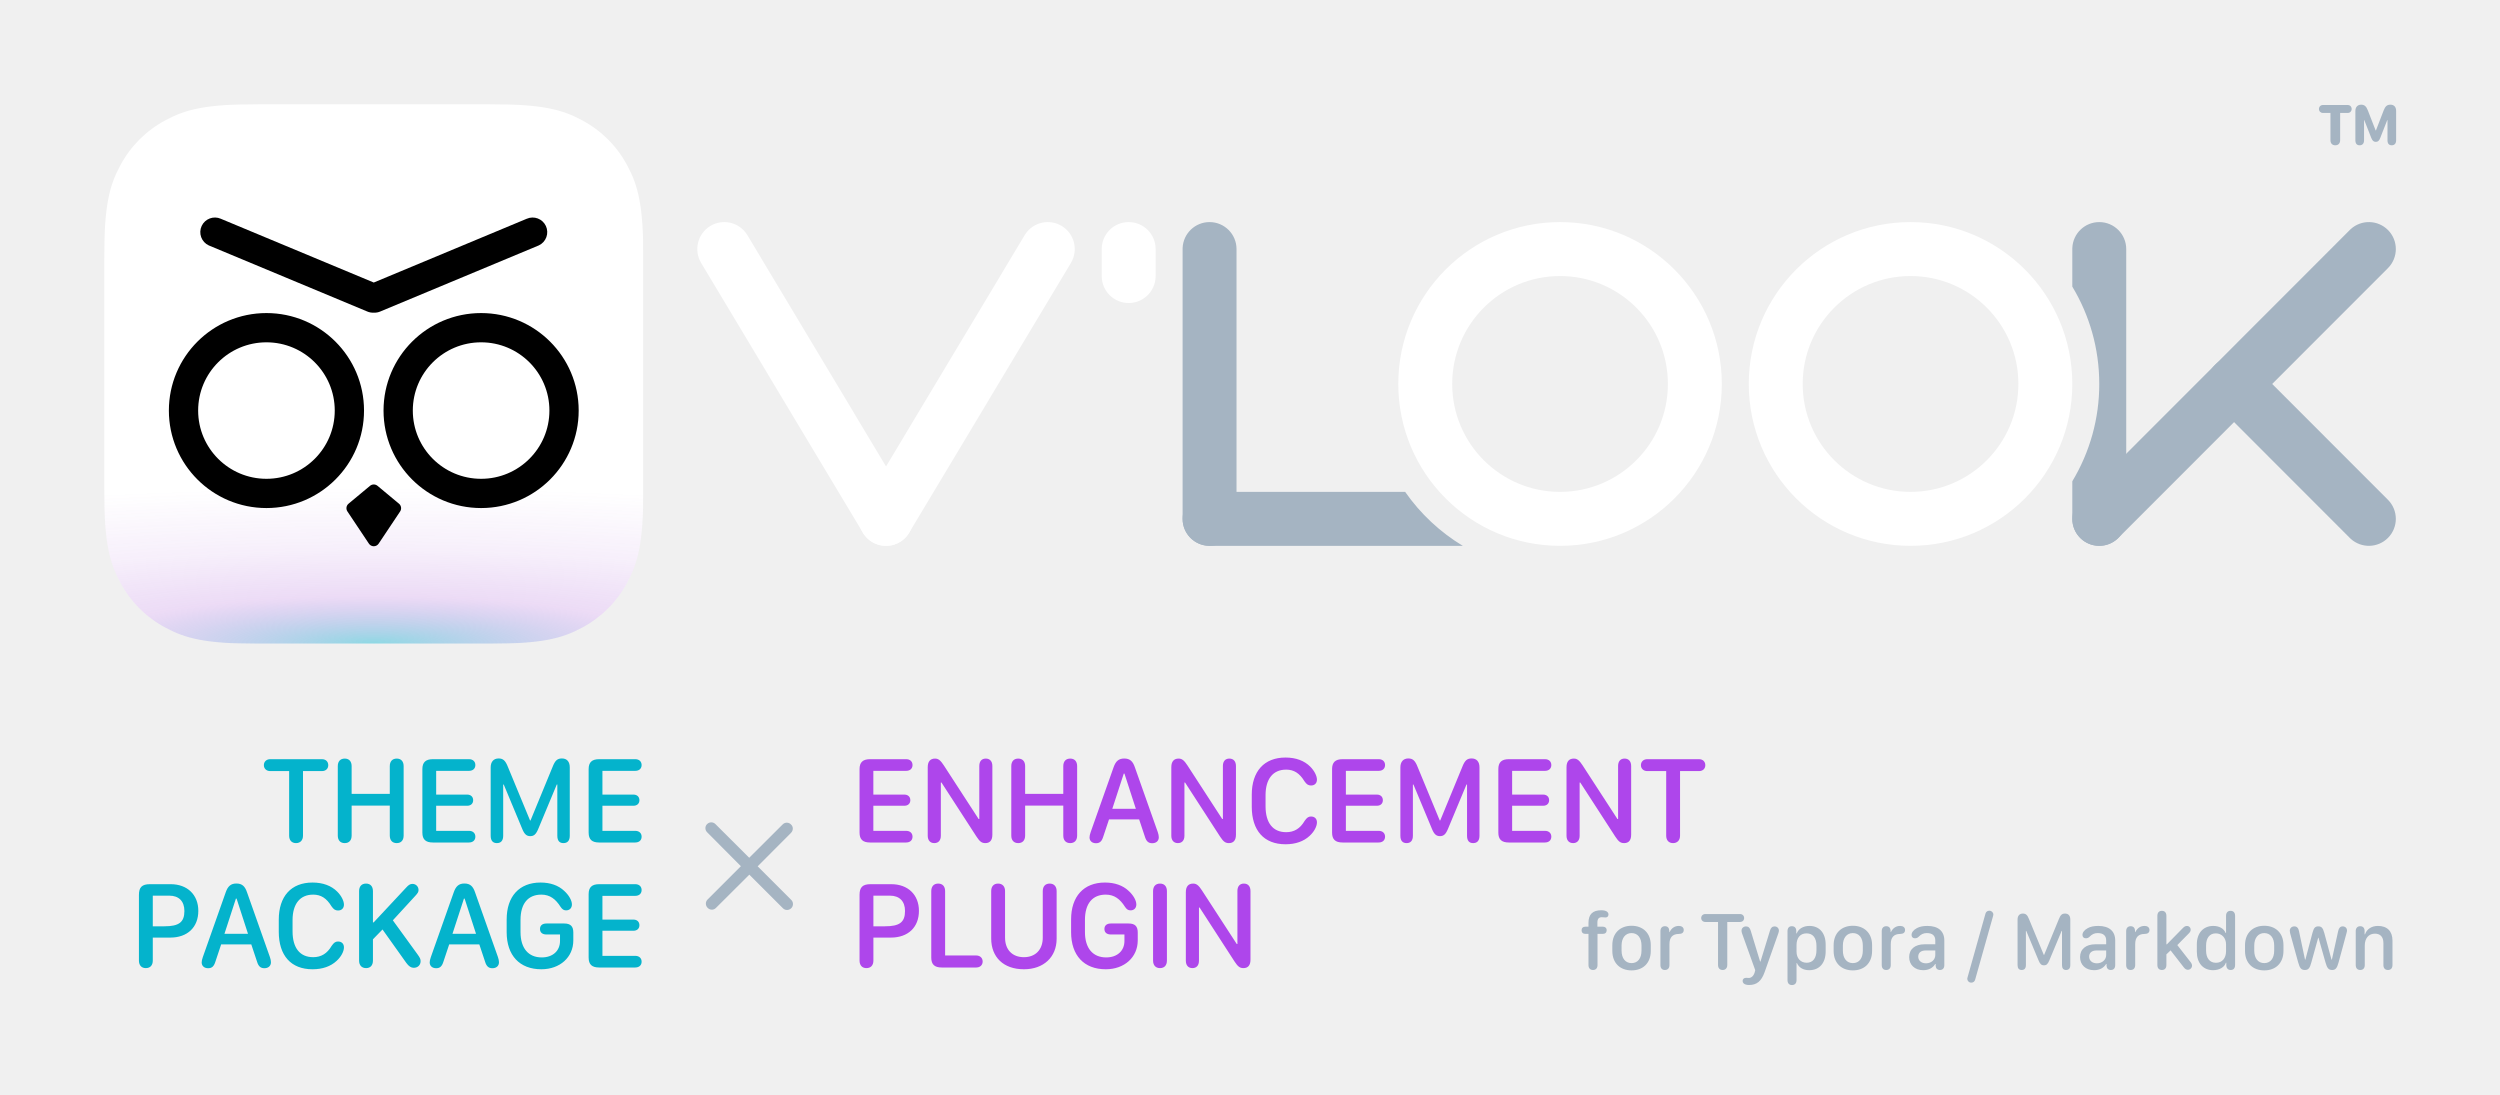
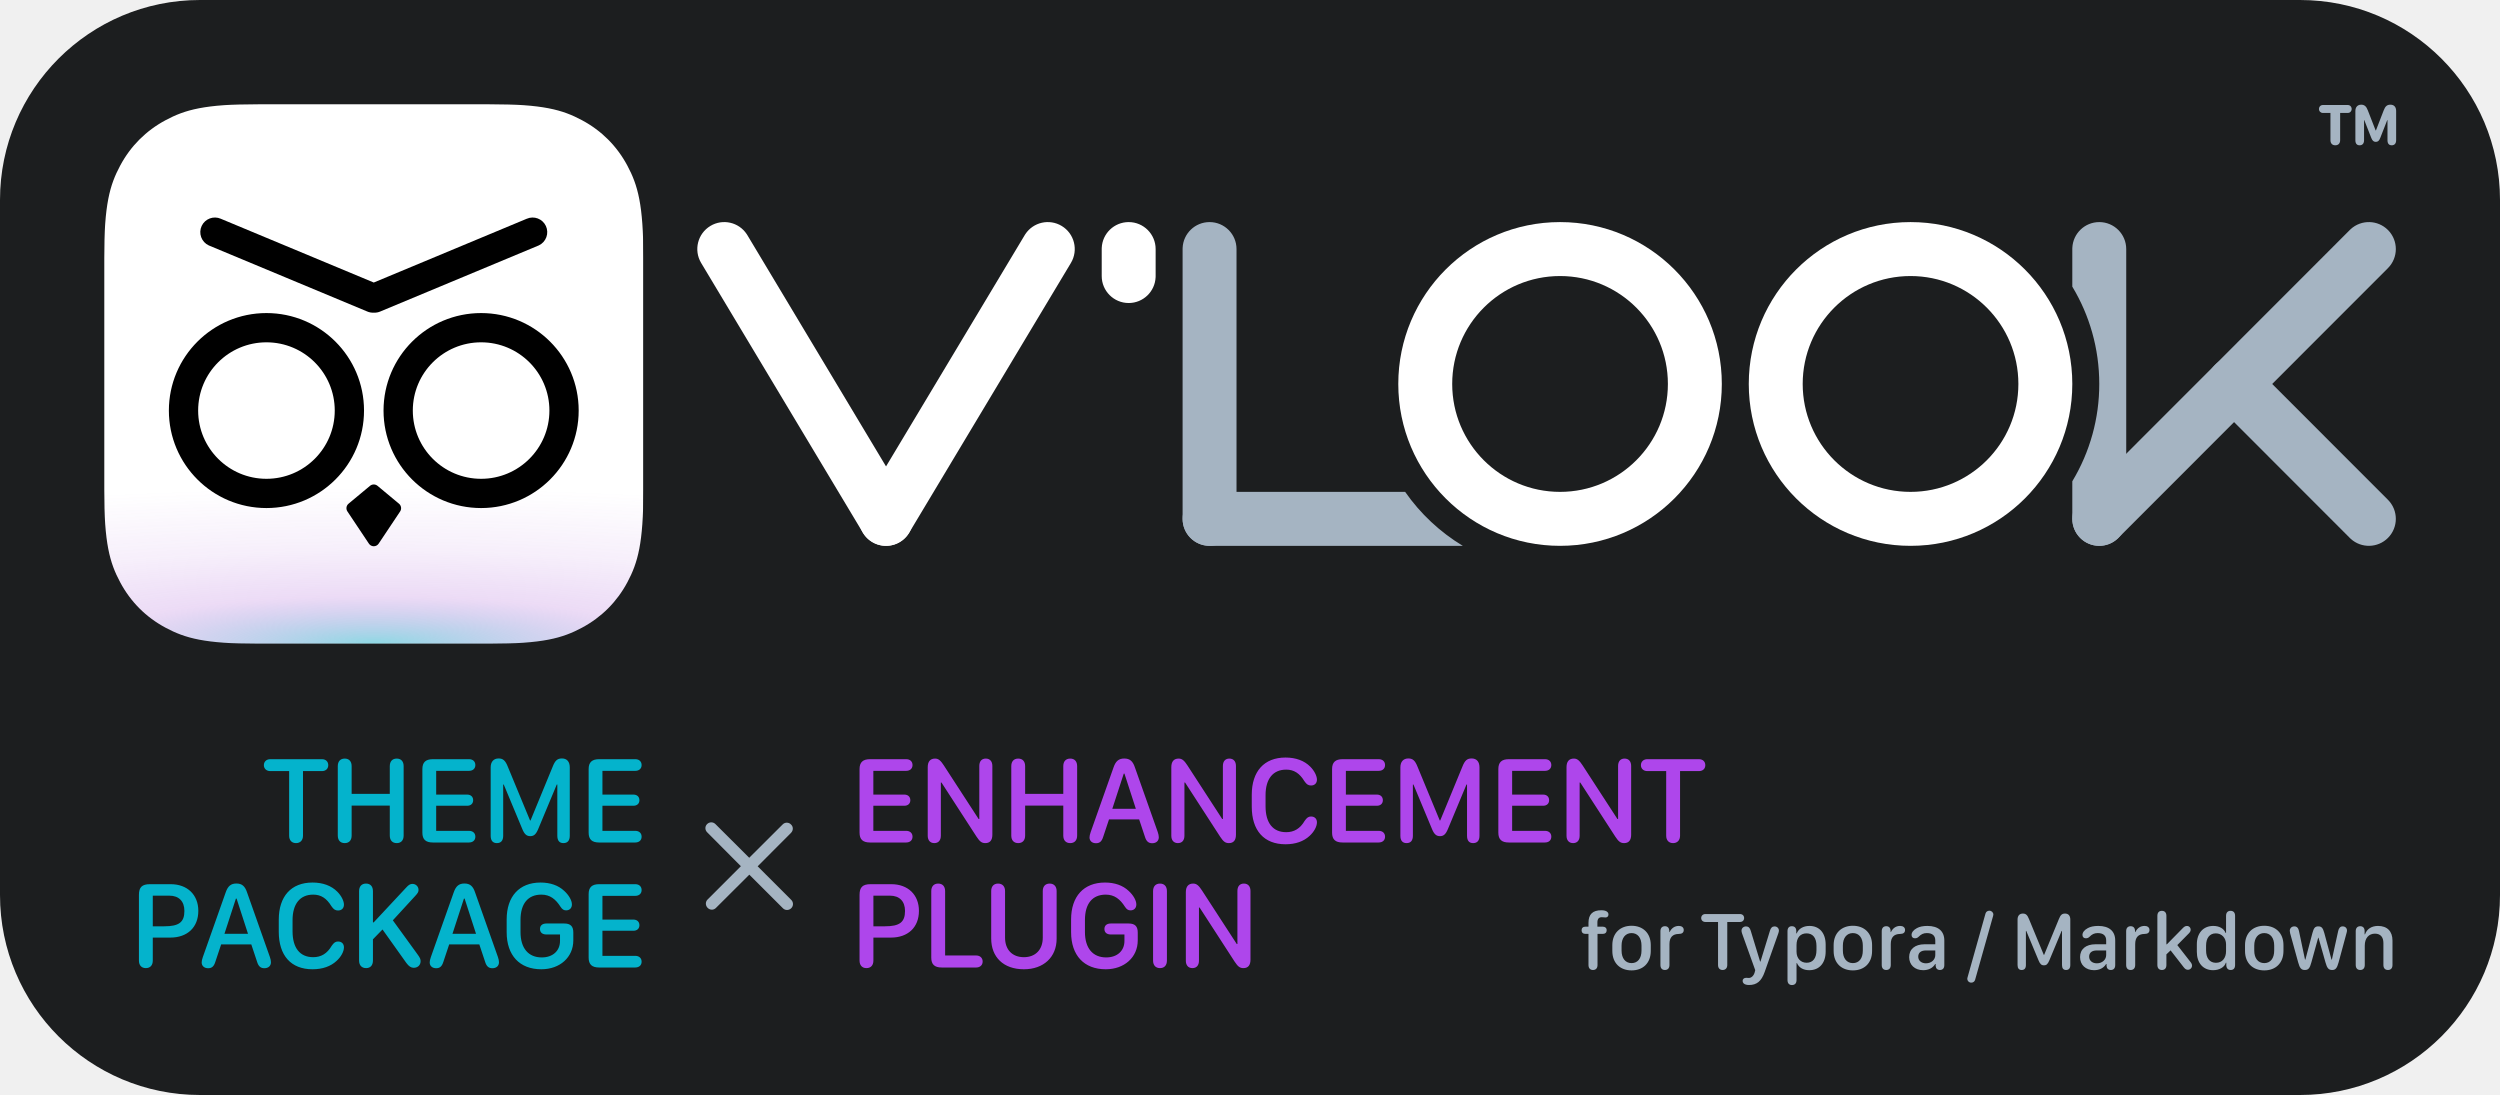
<svg xmlns="http://www.w3.org/2000/svg" xmlns:xlink="http://www.w3.org/1999/xlink" width="500" height="219" viewBox="0 0 500 219">
  <defs>
-     <path d="M30.782 0h46.28c10.703 0 14.584 1.114 18.497 3.207 3.913 2.093 6.984 5.164 9.077 9.077 2.093 3.913 3.207 7.794 3.207 18.498v46.353c0 10.703-1.114 14.585-3.207 18.498-2.093 3.913-5.164 6.984-9.077 9.076-3.913 2.093-7.794 3.208-18.498 3.208h-46.28c-10.703 0-14.584-1.115-18.497-3.208-3.913-2.092-6.984-5.163-9.077-9.076C1.114 91.72 0 87.838 0 77.135V30.782c0-10.704 1.114-14.585 3.207-18.498C5.3 8.371 8.371 5.3 12.284 3.207 16.197 1.114 20.078 0 30.782 0z" id="a" />
-     <radialGradient cy="100%" fx="50%" fy="100%" r="72.558%" gradientTransform="matrix(0 -1 2.40112 0 -1.901 1.5)" id="c">
+     <path d="M40 0h420c22.091 0 40 17.909 40 40v139c0 22.091-17.909 40-40 40H40c-22.091 0-40-17.909-40-40V40C0 17.909 17.909 0 40 0z" id="a" />
+     <path d="M30.782 0h46.28c10.703 0 14.584 1.114 18.497 3.207 3.913 2.093 6.984 5.164 9.077 9.077 2.093 3.913 3.207 7.794 3.207 18.498v46.353c0 10.703-1.114 14.585-3.207 18.498-2.093 3.913-5.164 6.984-9.077 9.076-3.913 2.093-7.794 3.208-18.498 3.208h-46.28c-10.703 0-14.584-1.115-18.497-3.208-3.913-2.092-6.984-5.163-9.077-9.076C1.114 91.72 0 87.838 0 77.135V30.782c0-10.704 1.114-14.585 3.207-18.498C5.3 8.371 8.371 5.3 12.284 3.207 16.197 1.114 20.078 0 30.782 0z" id="b" />
+     <radialGradient cy="100%" fx="50%" fy="100%" r="72.558%" gradientTransform="matrix(0 -1 2.40112 0 -1.901 1.5)" id="d">
      <stop stop-color="#04AAC2" stop-opacity=".45" offset="0%" />
      <stop stop-color="#9639CC" stop-opacity=".18" offset="30.303%" />
      <stop stop-color="#9639CC" stop-opacity=".08" offset="59.775%" />
      <stop stop-color="#9639CC" stop-opacity="0" offset="100%" />
    </radialGradient>
  </defs>
-   <g fill="none" fill-rule="evenodd">
+   <g fill="none" xlink:href="#a" fill-rule="evenodd">
+     <use fill="#1C1E1F" xlink:href="#a" />
    <g transform="translate(20.833 20.833)">
-       <mask id="b" fill="#fff">
-         <use xlink:href="#a" />
+       <mask id="c" fill="#fff">
+         <use xlink:href="#b" />
      </mask>
-       <g mask="url(#b)">
+       <g mask="url(#c)">
        <path fill="#FFF" d="M0 0h107.843v107.917H0z" />
-         <path fill="url(#c)" d="M0 64.75h107.843v43.167H0z" />
+         <path fill="url(#d)" d="M0 64.75h107.843v43.167H0z" />
      </g>
-       <g mask="url(#b)" fill="#000">
+       <g mask="url(#c)" fill="#000">
        <path d="M54.67 76.332l4.297 3.577a1.17 1.17 0 0 1 .225 1.55l-4.296 6.438a1.17 1.17 0 0 1-1.948 0l-4.296-6.439a1.17 1.17 0 0 1 .224-1.55l4.296-3.576a1.17 1.17 0 0 1 1.499 0zM32.457 41.78c10.777 0 19.514 8.73 19.514 19.499 0 10.769-8.737 19.498-19.514 19.498-10.778 0-19.515-8.73-19.515-19.498 0-10.769 8.737-19.499 19.515-19.499zm42.932 0c10.777 0 19.514 8.73 19.514 19.499 0 10.769-8.737 19.498-19.514 19.498-10.778 0-19.515-8.73-19.515-19.498 0-10.769 8.737-19.499 19.515-19.499zm-42.932 5.85c-7.545 0-13.66 6.11-13.66 13.649 0 7.538 6.115 13.649 13.66 13.649 7.544 0 13.66-6.111 13.66-13.65 0-7.537-6.116-13.648-13.66-13.648zm42.932 0c-7.545 0-13.66 6.11-13.66 13.649 0 7.538 6.115 13.649 13.66 13.649 7.544 0 13.66-6.111 13.66-13.65 0-7.537-6.116-13.648-13.66-13.648zm9.123-24.711a2.929 2.929 0 0 1 3.83 1.442 2.923 2.923 0 0 1-1.416 3.887L55.312 41.429l-.06.028c-.433.19-.887.267-1.33.243a2.916 2.916 0 0 1-1.331-.243l-.045-.02-.032-.014-31.597-13.175A2.923 2.923 0 0 1 19.5 24.36a2.929 2.929 0 0 1 3.83-1.442l.06.027 30.53 12.729 30.53-12.73z" />
      </g>
    </g>
    <g fill-rule="nonzero">
      <path d="M443 72.976a5.39 5.39 0 0 1 7.432-.186l.194.186 26.961 26.98a5.398 5.398 0 0 1 0 7.63 5.39 5.39 0 0 1-7.43.186l-.195-.186L443 80.607a5.398 5.398 0 0 1 0-7.63z" fill="#A5B4C2" />
      <path d="M477.587 45.997a5.39 5.39 0 0 0-7.43-.186l-.195.186-53.922 53.958a5.398 5.398 0 0 0 0 7.631 5.39 5.39 0 0 0 7.43.186l.196-.186 53.921-53.958a5.398 5.398 0 0 0 0-7.631z" fill="#A5B4C2" />
      <path d="M212.333 45.186a5.39 5.39 0 0 0-7.266 1.641l-.132.21-32.353 53.958a5.398 5.398 0 0 0 1.85 7.403 5.39 5.39 0 0 0 7.266-1.642l.132-.21 32.353-53.957a5.398 5.398 0 0 0-1.85-7.403z" fill="#FFF" />
      <path d="M142.079 45.186a5.39 5.39 0 0 1 7.266 1.641l.132.21 32.353 53.958a5.398 5.398 0 0 1-1.85 7.403 5.39 5.39 0 0 1-7.266-1.642l-.132-.21L140.23 52.59a5.398 5.398 0 0 1 1.85-7.403z" fill="#FFF" />
      <path d="M241.912 44.417c-2.9 0-5.265 2.29-5.387 5.161l-.005.234v53.959a5.394 5.394 0 0 0 5.392 5.396c2.9 0 5.264-2.29 5.387-5.162l.005-.234V49.812a5.394 5.394 0 0 0-5.392-5.395z" fill="#A5B4C2" />
      <path d="M225.735 44.417c-2.9 0-5.265 2.29-5.387 5.161l-.005.234v5.396a5.394 5.394 0 0 0 5.392 5.396c2.9 0 5.265-2.29 5.387-5.162l.005-.234v-5.396a5.394 5.394 0 0 0-5.392-5.395z" fill="#FFF" />
      <path d="M419.853 44.417a5.394 5.394 0 0 1 5.392 5.395v53.959l-.005.234a5.394 5.394 0 0 1-5.387 5.162 5.394 5.394 0 0 1-5.392-5.396v-7.514a37.614 37.614 0 0 0 5.392-19.465c0-7.12-1.969-13.78-5.392-19.465v-7.515l.005-.234a5.394 5.394 0 0 1 5.387-5.161zM281.03 98.374a37.96 37.96 0 0 0 11.528 10.793h-50.646l-.234-.005a5.394 5.394 0 0 1-5.158-5.391 5.394 5.394 0 0 1 5.392-5.396z" fill="#A5B4C2" />
      <path d="M312.01 44.417c-17.868 0-32.353 14.494-32.353 32.375 0 17.88 14.485 32.375 32.353 32.375 17.868 0 32.353-14.495 32.353-32.375 0-17.88-14.485-32.375-32.353-32.375zm0 10.791c11.912 0 21.568 9.663 21.568 21.584 0 11.92-9.656 21.583-21.568 21.583s-21.569-9.663-21.569-21.583c0-11.92 9.657-21.584 21.569-21.584zM382.108 44.417c-17.868 0-32.353 14.494-32.353 32.375 0 17.88 14.485 32.375 32.353 32.375 17.868 0 32.353-14.495 32.353-32.375 0-17.88-14.485-32.375-32.353-32.375zm0 10.791c11.912 0 21.568 9.663 21.568 21.584 0 11.92-9.656 21.583-21.568 21.583s-21.569-9.663-21.569-21.583c0-11.92 9.657-21.584 21.569-21.584z" fill="#FFF" />
    </g>
    <g fill="#A5B4C2" fill-rule="nonzero">
      <path d="M467.057 29.059c.603 0 .972-.387.972-1.02v-5.45h1.53c.445 0 .773-.339.773-.79 0-.457-.328-.797-.773-.797h-4.987c-.445 0-.779.34-.779.797 0 .451.334.79.78.79h1.517v5.45c0 .633.363 1.02.967 1.02zM471.926 29.059c.562 0 .885-.37.885-1.008v-4.026h.046l1.4 3.563c.23.586.505.785.903.785.393 0 .662-.187.89-.785l1.395-3.563h.053v4.026c0 .656.293 1.008.844 1.008.562 0 .885-.37.885-1.008v-5.86c0-.796-.416-1.254-1.143-1.254-.65 0-1.031.293-1.348 1.143l-1.547 4.002h-.064l-1.553-3.996c-.31-.838-.715-1.149-1.336-1.149-.715 0-1.16.475-1.16 1.254v5.86c0 .656.293 1.008.85 1.008z" />
    </g>
    <g fill-rule="nonzero">
      <g fill="#04B3CC">
        <path d="M59.207 168.622c.854 0 1.392-.574 1.392-1.49v-12.914h3.796c.757 0 1.257-.476 1.257-1.184s-.5-1.197-1.257-1.197H54.043c-.744 0-1.27.489-1.27 1.197 0 .695.526 1.184 1.27 1.184h3.785v12.915c0 .928.524 1.49 1.379 1.49zM79.349 168.622c.866 0 1.379-.561 1.379-1.514V153.23c0-.952-.513-1.514-1.38-1.514-.878 0-1.391.562-1.391 1.514v5.542h-7.63v-5.542c0-.952-.512-1.514-1.379-1.514-.879 0-1.391.562-1.391 1.514v13.88c0 .952.512 1.513 1.391 1.513.867 0 1.38-.561 1.38-1.514v-5.993h7.629v5.993c0 .953.513 1.514 1.392 1.514zM84.475 166.522c0 1.368.66 1.978 2.1 1.978h7.214c.782 0 1.282-.452 1.282-1.16 0-.72-.5-1.172-1.282-1.172h-6.555v-5.017h6.201c.72 0 1.197-.427 1.197-1.11 0-.684-.476-1.124-1.197-1.124h-6.2v-4.748h6.579c.757 0 1.257-.452 1.257-1.16s-.5-1.172-1.257-1.172h-7.239c-1.44 0-2.1.623-2.1 1.978v12.707zM99.38 168.622c.818 0 1.258-.513 1.258-1.477v-10.242h.11l3.71 8.9c.44 1.073.891 1.427 1.6 1.427.695 0 1.135-.341 1.586-1.428l3.711-8.899h.11v10.242c0 .977.415 1.477 1.22 1.477.831 0 1.27-.513 1.27-1.477v-13.672c0-1.135-.573-1.782-1.562-1.782-.903 0-1.367.378-1.88 1.697l-4.407 10.705h-.097l-4.42-10.693c-.512-1.318-1-1.71-1.867-1.71-.989 0-1.587.66-1.587 1.783v13.672c0 .977.427 1.477 1.245 1.477zM117.727 166.522c0 1.368.66 1.978 2.1 1.978h7.214c.782 0 1.282-.452 1.282-1.16 0-.72-.5-1.172-1.282-1.172h-6.555v-5.017h6.201c.72 0 1.197-.427 1.197-1.11 0-.684-.476-1.124-1.197-1.124h-6.2v-4.748h6.579c.757 0 1.257-.452 1.257-1.16s-.5-1.172-1.257-1.172h-7.239c-1.44 0-2.1.623-2.1 1.978v12.707zM29.165 193.622c.88 0 1.392-.561 1.392-1.514v-4.59h3.503c3.406 0 5.603-2.038 5.603-5.346 0-3.21-2.185-5.335-5.53-5.335h-4.138c-1.586 0-2.209.599-2.209 2.149v13.122c0 .953.513 1.514 1.38 1.514zm1.392-8.362v-6.128h3.308c1.917 0 3.015 1.123 3.015 3.064 0 2.27-1.11 3.064-4.016 3.064h-2.307zM41.629 193.646c.744 0 1.16-.366 1.452-1.318l1.148-3.442h6.03l1.148 3.442c.28.94.72 1.318 1.464 1.318.794 0 1.319-.463 1.319-1.196 0-.305-.073-.635-.208-1.037l-4.577-12.952c-.415-1.233-1.014-1.758-2.124-1.758-1.111 0-1.71.537-2.137 1.758l-4.577 12.952c-.159.463-.232.78-.232 1.074 0 .708.525 1.16 1.294 1.16zm3.26-6.884l2.294-7.044h.134l2.283 7.044h-4.712zM55.752 186.334c0 4.773 2.442 7.52 6.75 7.52 2.015 0 3.638-.586 4.798-1.66.916-.818 1.49-1.904 1.49-2.722 0-.708-.452-1.172-1.185-1.172-.512 0-.83.232-1.27.866-.903 1.55-2.111 2.271-3.698 2.271-2.649 0-4.126-1.843-4.126-5.176v-2.221c0-3.26 1.49-5.115 4.126-5.115 1.563 0 2.686.732 3.65 2.32.44.646.793.854 1.33.854.696 0 1.172-.452 1.172-1.172 0-.733-.512-1.77-1.33-2.588-1.184-1.196-2.881-1.831-4.956-1.831-4.285 0-6.75 2.77-6.75 7.446v2.38zM82.742 193.561c.818 0 1.38-.55 1.38-1.33 0-.416-.123-.696-.684-1.453l-4.87-6.714 4.504-4.907c.5-.537.634-.794.634-1.16 0-.684-.524-1.22-1.22-1.22-.428 0-.77.195-1.245.732l-6.507 6.97h-.146v-6.25c0-.952-.513-1.514-1.38-1.514-.879 0-1.391.562-1.391 1.514v13.88c0 .952.525 1.513 1.404 1.513.866 0 1.367-.561 1.367-1.514v-4.248l1.916-1.965 4.761 6.69c.5.683.952.976 1.477.976zM87.234 193.646c.745 0 1.16-.366 1.453-1.318l1.147-3.442h6.03l1.148 3.442c.28.94.72 1.318 1.465 1.318.793 0 1.318-.463 1.318-1.196 0-.305-.073-.635-.207-1.037L95.01 178.46c-.415-1.233-1.013-1.758-2.124-1.758-1.11 0-1.709.537-2.136 1.758l-4.578 12.952c-.158.463-.232.78-.232 1.074 0 .708.525 1.16 1.294 1.16zm3.26-6.884l2.294-7.044h.135l2.282 7.044h-4.711zM101.333 186.432c0 4.651 2.588 7.422 6.934 7.422 3.723 0 6.396-2.405 6.396-5.774v-1.587c0-1.233-.561-1.794-1.818-1.794h-3.565c-.806 0-1.282.403-1.282 1.098 0 .696.476 1.099 1.282 1.099h2.722v1.306c0 1.965-1.452 3.284-3.65 3.284-2.685 0-4.248-1.856-4.248-5.066v-2.442c0-3.259 1.502-5.053 4.163-5.053 1.733 0 2.869.903 3.845 2.441.342.513.647.708 1.111.708.696 0 1.16-.464 1.16-1.184 0-.806-.61-1.868-1.538-2.71-1.16-1.098-2.784-1.672-4.737-1.672-4.26 0-6.775 2.783-6.775 7.385v2.54zM117.727 191.522c0 1.368.66 1.978 2.1 1.978h7.214c.782 0 1.282-.452 1.282-1.16 0-.72-.5-1.172-1.282-1.172h-6.555v-5.017h6.201c.72 0 1.197-.427 1.197-1.11 0-.684-.476-1.124-1.197-1.124h-6.2v-4.748h6.579c.757 0 1.257-.452 1.257-1.16s-.5-1.172-1.257-1.172h-7.239c-1.44 0-2.1.623-2.1 1.978v12.707z" />
      </g>
      <g fill="#A5B4C2">
        <path d="M319.503 192.997v-6.217h1.034c.504 0 .797-.277.797-.725 0-.455-.293-.724-.797-.724h-1.058v-.822c0-.74.293-1.066.878-1.066.35 0 .44.049.757.049.35 0 .578-.236.578-.602 0-.236-.114-.432-.325-.586-.245-.163-.619-.253-1.107-.253-1.71 0-2.564.79-2.564 2.523v.757h-.586c-.504 0-.797.269-.797.724 0 .456.301.725.797.725h.586v6.217c0 .635.334 1.001.904 1.001.57 0 .903-.366.903-1.001zM326.315 185.152c-2.247 0-3.85 1.432-3.85 3.882v1.147c0 2.482 1.603 3.898 3.85 3.898 2.237 0 3.84-1.416 3.84-3.898v-1.155c0-2.442-1.603-3.874-3.84-3.874zm0 1.465c1.237 0 1.985.968 1.985 2.498v1.001c0 1.555-.748 2.507-1.985 2.507-1.23 0-2.002-.952-2.002-2.507v-1c0-1.53.773-2.5 2.002-2.5zM333.891 192.997v-4.175c0-1.35.627-2.018 1.855-2.034.31-.008.546-.057.709-.171.195-.13.292-.334.292-.619 0-.268-.105-.488-.3-.618-.163-.13-.4-.195-.684-.195-.798 0-1.449.415-1.84 1.228h-.065v-.26c-.024-.578-.333-.911-.87-.911-.57 0-.904.366-.904 1v6.755c0 .635.318 1.001.896 1.001.577 0 .911-.366.911-1.001zM344.527 193.998c.57 0 .928-.382.928-.993v-8.61h2.531c.505 0 .838-.317.838-.79 0-.471-.333-.797-.838-.797h-6.901c-.496 0-.846.326-.846.798 0 .464.35.79.846.79h2.523v8.61c0 .618.35.992.92.992zM348.523 196.187a.67.67 0 0 0 .204.488c.211.212.594.326 1.074.326 1.554 0 2.482-.749 3.133-2.604l2.726-7.715c.082-.236.122-.407.122-.553 0-.489-.374-.847-.87-.847-.464 0-.765.285-.928.88l-1.888 6.151h-.073l-1.872-6.152c-.163-.594-.472-.879-.944-.879-.521 0-.904.366-.904.855 0 .146.033.325.106.545l2.637 7.349c0 .04-.106.455-.122.48-.195.659-.651 1.082-1.172 1.082-.212 0-.366-.032-.513-.032-.431 0-.716.252-.716.626zM359.306 196.008v-3.385h.09c.382.903 1.27 1.416 2.45 1.416 2.034 0 3.287-1.424 3.287-3.76v-1.343c0-2.327-1.237-3.751-3.247-3.751-1.22 0-2.19.57-2.54 1.497h-.089v-.529c-.024-.586-.342-.911-.887-.911-.561 0-.87.358-.87 1v9.766c0 .643.325 1.001.895 1.001.577 0 .911-.358.911-1zm0-5.672v-1.318c0-1.473.757-2.344 2.002-2.344 1.27 0 1.986.903 1.986 2.514v.847c0 1.595-.716 2.514-1.962 2.514-1.204 0-2.026-.887-2.026-2.213zM370.577 185.152c-2.246 0-3.85 1.432-3.85 3.882v1.147c0 2.482 1.604 3.898 3.85 3.898 2.238 0 3.841-1.416 3.841-3.898v-1.155c0-2.442-1.603-3.874-3.84-3.874zm0 1.465c1.237 0 1.986.968 1.986 2.498v1.001c0 1.555-.749 2.507-1.986 2.507-1.229 0-2.002-.952-2.002-2.507v-1c0-1.53.773-2.5 2.002-2.5zM378.154 192.997v-4.175c0-1.35.626-2.018 1.855-2.034.31-.008.545-.057.708-.171.196-.13.293-.334.293-.619 0-.268-.106-.488-.3-.618-.164-.13-.4-.195-.685-.195-.797 0-1.448.415-1.839 1.228h-.065v-.26c-.024-.578-.333-.911-.87-.911-.57 0-.904.366-.904 1v6.755c0 .635.317 1.001.895 1.001.578 0 .912-.366.912-1.001zM387.04 192.802h.09v.382c.04.513.358.814.854.814.562 0 .88-.358.88-.977v-4.923c0-1.872-1.213-2.913-3.386-2.913-.895 0-1.579.154-2.1.439-.724.39-1.066.879-1.066 1.375 0 .39.26.66.66.66.309 0 .52-.082.74-.293.496-.505.968-.75 1.652-.75 1.099 0 1.693.505 1.693 1.474v.765h-2.149c-1.92.008-3.076.976-3.076 2.563 0 1.563 1.131 2.62 2.808 2.62 1.066 0 1.928-.439 2.4-1.236zm-3.393-1.473c0-.79.553-1.237 1.514-1.237h1.896v.927c0 .928-.806 1.644-1.856 1.644-.927 0-1.554-.537-1.554-1.334zM395.024 195.951l3.597-12.76c.024-.065.04-.18.049-.269.008-.423-.35-.781-.798-.781-.374 0-.675.22-.773.57l-3.589 12.76a.78.78 0 0 0 .749 1.058c.366 0 .667-.22.765-.578zM404.342 193.998c.545 0 .838-.342.838-.985v-6.827h.073l2.474 5.932c.293.716.594.952 1.066.952.464 0 .757-.228 1.058-.952l2.474-5.932h.074v6.827c0 .651.276.985.813.985.554 0 .847-.342.847-.985V183.9c0-.757-.383-1.188-1.042-1.188-.602 0-.911.252-1.253 1.13l-2.938 7.138h-.065l-2.946-7.13c-.342-.878-.667-1.138-1.245-1.138-.66 0-1.058.439-1.058 1.188v9.114c0 .651.285.985.83.985zM421.22 192.802h.09v.382c.04.513.358.814.854.814.562 0 .879-.358.879-.977v-4.923c0-1.872-1.213-2.913-3.385-2.913-.896 0-1.58.154-2.1.439-.724.39-1.066.879-1.066 1.375 0 .39.26.66.66.66.308 0 .52-.082.74-.293.496-.505.968-.75 1.652-.75 1.098 0 1.692.505 1.692 1.474v.765h-2.148c-1.92.008-3.076.976-3.076 2.563 0 1.563 1.131 2.62 2.807 2.62 1.066 0 1.93-.439 2.401-1.236zm-3.393-1.473c0-.79.553-1.237 1.513-1.237h1.896v.927c0 .928-.805 1.644-1.855 1.644-.928 0-1.554-.537-1.554-1.334zM427.039 192.997v-4.175c0-1.35.626-2.018 1.855-2.034.31-.008.546-.057.708-.171.196-.13.293-.334.293-.619 0-.268-.106-.488-.3-.618-.164-.13-.4-.195-.684-.195-.798 0-1.449.415-1.84 1.228h-.065v-.26c-.024-.578-.333-.911-.87-.911-.57 0-.904.366-.904 1v6.755c0 .635.318 1.001.895 1.001.578 0 .912-.366.912-1.001zM433.28 192.997v-2.124l.839-.798 2.645 3.402c.26.334.512.48.814.48.455 0 .83-.382.83-.83 0-.228-.106-.48-.318-.74l-2.628-3.37 2.335-2.368c.236-.244.334-.455.334-.7a.731.731 0 0 0-.757-.756c-.277 0-.513.122-.806.423l-3.198 3.255h-.09v-5.705c0-.634-.333-1-.903-1-.577 0-.903.366-.903 1v9.831c0 .635.334 1.001.911 1.001.57 0 .896-.366.896-1.001zM445.17 192.55h.09v.528c.032.586.35.92.879.92.57 0 .879-.358.879-1.001v-9.83c0-.635-.326-1.002-.904-1.002-.577 0-.903.367-.903 1.001v3.426h-.09c-.333-.878-1.269-1.407-2.465-1.407-2.002 0-3.288 1.432-3.288 3.678v1.497c0 2.246 1.261 3.679 3.255 3.679 1.245 0 2.287-.61 2.547-1.49zm-3.955-2.458v-.96c0-1.539.716-2.458 1.937-2.458 1.213 0 2.059.911 2.059 2.213v1.327c0 1.44-.781 2.344-2.018 2.344-1.245 0-1.978-.912-1.978-2.466zM452.853 185.152c-2.246 0-3.85 1.432-3.85 3.882v1.147c0 2.482 1.604 3.898 3.85 3.898 2.238 0 3.84-1.416 3.84-3.898v-1.155c0-2.442-1.602-3.874-3.84-3.874zm0 1.465c1.237 0 1.985.968 1.985 2.498v1.001c0 1.555-.748 2.507-1.985 2.507-1.23 0-2.002-.952-2.002-2.507v-1c0-1.53.773-2.5 2.002-2.5zM459.632 192.468c.317 1.18.642 1.53 1.334 1.53.692 0 .993-.326 1.31-1.53l1.36-4.915h.065l1.391 4.915c.326 1.204.66 1.53 1.343 1.53.643 0 .968-.334 1.286-1.53l1.587-5.867c.065-.22.09-.375.09-.497 0-.488-.35-.83-.88-.83-.44 0-.757.334-.879.92l-1.261 5.72h-.081l-1.44-5.322c-.277-1.025-.562-1.318-1.189-1.318-.635 0-.911.293-1.18 1.318l-1.408 5.323H461l-1.205-5.705c-.114-.61-.44-.936-.911-.936-.553 0-.928.366-.928.895 0 .122.025.269.073.489l1.604 5.81zM478.496 193.005v-4.899c0-1.855-1.058-2.921-2.898-2.921-1.285 0-2.238.626-2.588 1.676h-.089v-.692c-.016-.594-.334-.927-.879-.927-.553 0-.895.366-.895.976v6.779c0 .635.325 1.001.903 1.001.57 0 .904-.366.904-1.001v-3.874c0-1.489.789-2.392 2.034-2.392 1.09 0 1.693.667 1.693 1.88v4.386c0 .635.333 1.001.911 1.001.57 0 .904-.358.904-.993z" />
      </g>
      <path d="M143.19 181.584l6.674-6.653 6.714 6.714c.447.468 1.2.468 1.668 0a1.167 1.167 0 0 0 0-1.669l-6.714-6.713 6.673-6.694c.468-.468.489-1.22 0-1.668a1.156 1.156 0 0 0-1.688 0l-6.674 6.653-6.754-6.735a1.167 1.167 0 0 0-1.668 0c-.468.448-.448 1.2.02 1.648l6.734 6.775-6.653 6.653c-.468.448-.468 1.22.02 1.689.469.468 1.201.468 1.649 0z" fill="#A5B4C2" />
      <g fill="#AE46EB">
        <path d="M171.91 166.522c0 1.368.659 1.978 2.099 1.978h7.214c.782 0 1.282-.452 1.282-1.16 0-.72-.5-1.172-1.282-1.172h-6.555v-5.017h6.201c.72 0 1.197-.427 1.197-1.11 0-.684-.476-1.124-1.197-1.124h-6.2v-4.748h6.579c.757 0 1.257-.452 1.257-1.16s-.5-1.172-1.257-1.172h-7.239c-1.44 0-2.1.623-2.1 1.978v12.707zM188.17 167.145V156.5h.121l7.02 10.84c.646.977 1.037 1.282 1.757 1.282.928 0 1.404-.586 1.404-1.672v-13.758c0-.915-.488-1.477-1.318-1.477-.83 0-1.294.562-1.294 1.477V163.8h-.135l-6.958-10.717c-.598-.904-1.025-1.368-1.745-1.368-.977 0-1.477.598-1.477 1.722v13.708c0 .916.488 1.477 1.318 1.477.83 0 1.306-.561 1.306-1.477zM214.048 168.622c.867 0 1.38-.561 1.38-1.514V153.23c0-.952-.513-1.514-1.38-1.514-.879 0-1.392.562-1.392 1.514v5.542h-7.629v-5.542c0-.952-.513-1.514-1.38-1.514-.878 0-1.39.562-1.39 1.514v13.88c0 .952.512 1.513 1.39 1.513.867 0 1.38-.561 1.38-1.514v-5.993h7.63v5.993c0 .953.512 1.514 1.391 1.514zM219.2 168.646c.744 0 1.16-.366 1.452-1.318l1.148-3.442h6.03l1.147 3.442c.281.94.72 1.318 1.465 1.318.794 0 1.318-.463 1.318-1.196 0-.305-.073-.635-.207-1.037l-4.578-12.952c-.415-1.233-1.013-1.758-2.124-1.758-1.11 0-1.709.537-2.136 1.758l-4.578 12.952c-.158.463-.232.78-.232 1.074 0 .708.525 1.16 1.294 1.16zm3.259-6.884l2.295-7.044h.134l2.283 7.044h-4.712zM236.887 167.145V156.5h.122l7.02 10.84c.647.977 1.037 1.282 1.757 1.282.928 0 1.404-.586 1.404-1.672v-13.758c0-.915-.488-1.477-1.318-1.477-.83 0-1.294.562-1.294 1.477V163.8h-.134l-6.958-10.717c-.599-.904-1.026-1.368-1.746-1.368-.977 0-1.477.598-1.477 1.722v13.708c0 .916.488 1.477 1.318 1.477.83 0 1.306-.561 1.306-1.477zM250.352 161.334c0 4.773 2.441 7.52 6.75 7.52 2.014 0 3.638-.586 4.798-1.66.915-.818 1.489-1.904 1.489-2.722 0-.708-.452-1.172-1.184-1.172-.513 0-.83.232-1.27.866-.903 1.55-2.112 2.271-3.698 2.271-2.65 0-4.126-1.843-4.126-5.176v-2.221c0-3.26 1.489-5.115 4.126-5.115 1.562 0 2.685.732 3.65 2.32.439.646.793.854 1.33.854.696 0 1.172-.452 1.172-1.172 0-.733-.513-1.77-1.33-2.588-1.185-1.196-2.882-1.831-4.957-1.831-4.284 0-6.75 2.77-6.75 7.446v2.38zM266.416 166.522c0 1.368.66 1.978 2.1 1.978h7.214c.781 0 1.282-.452 1.282-1.16 0-.72-.5-1.172-1.282-1.172h-6.555v-5.017h6.201c.72 0 1.196-.427 1.196-1.11 0-.684-.476-1.124-1.196-1.124h-6.201v-4.748h6.58c.756 0 1.257-.452 1.257-1.16s-.5-1.172-1.257-1.172h-7.24c-1.44 0-2.099.623-2.099 1.978v12.707zM281.321 168.622c.818 0 1.257-.513 1.257-1.477v-10.242h.11l3.711 8.9c.44 1.073.891 1.427 1.6 1.427.695 0 1.135-.341 1.586-1.428l3.711-8.899h.11v10.242c0 .977.415 1.477 1.22 1.477.83 0 1.27-.513 1.27-1.477v-13.672c0-1.135-.574-1.782-1.562-1.782-.904 0-1.367.378-1.88 1.697l-4.407 10.705h-.098L283.53 153.4c-.512-1.318-1-1.71-1.867-1.71-.989 0-1.587.66-1.587 1.783v13.672c0 .977.427 1.477 1.245 1.477zM299.668 166.522c0 1.368.66 1.978 2.1 1.978h7.214c.781 0 1.282-.452 1.282-1.16 0-.72-.5-1.172-1.282-1.172h-6.555v-5.017h6.201c.72 0 1.196-.427 1.196-1.11 0-.684-.476-1.124-1.196-1.124h-6.201v-4.748h6.58c.756 0 1.257-.452 1.257-1.16s-.5-1.172-1.257-1.172h-7.24c-1.44 0-2.099.623-2.099 1.978v12.707zM315.928 167.145V156.5h.122l7.02 10.84c.646.977 1.037 1.282 1.757 1.282.928 0 1.404-.586 1.404-1.672v-13.758c0-.915-.489-1.477-1.319-1.477s-1.294.562-1.294 1.477V163.8h-.134l-6.958-10.717c-.598-.904-1.025-1.368-1.746-1.368-.976 0-1.477.598-1.477 1.722v13.708c0 .916.489 1.477 1.319 1.477s1.306-.561 1.306-1.477zM334.617 168.622c.854 0 1.392-.574 1.392-1.49v-12.914h3.796c.757 0 1.257-.476 1.257-1.184s-.5-1.197-1.257-1.197h-10.352c-.744 0-1.27.489-1.27 1.197 0 .695.526 1.184 1.27 1.184h3.785v12.915c0 .928.524 1.49 1.379 1.49zM173.289 193.622c.879 0 1.391-.561 1.391-1.514v-4.59h3.504c3.406 0 5.603-2.038 5.603-5.346 0-3.21-2.185-5.335-5.53-5.335h-4.138c-1.587 0-2.21.599-2.21 2.149v13.122c0 .953.513 1.514 1.38 1.514zm1.391-8.362v-6.128h3.309c1.916 0 3.015 1.123 3.015 3.064 0 2.27-1.111 3.064-4.016 3.064h-2.308zM196.531 192.304c0-.72-.525-1.209-1.294-1.209h-6.213V178.23c0-.952-.513-1.514-1.38-1.514-.879 0-1.391.562-1.391 1.514v13.293c0 1.368.659 1.978 2.1 1.978h6.884c.77 0 1.294-.476 1.294-1.196zM211.326 187.738v-9.533c0-.928-.537-1.49-1.392-1.49-.866 0-1.38.562-1.38 1.49v9.326c0 2.405-1.464 3.906-3.771 3.906-2.32 0-3.772-1.49-3.772-3.906v-9.326c0-.928-.537-1.49-1.392-1.49-.866 0-1.379.562-1.379 1.49v9.497c0 3.698 2.43 6.152 6.543 6.152 3.943 0 6.543-2.441 6.543-6.116zM214.219 186.432c0 4.651 2.588 7.422 6.934 7.422 3.723 0 6.396-2.405 6.396-5.774v-1.587c0-1.233-.561-1.794-1.819-1.794h-3.564c-.806 0-1.282.403-1.282 1.098 0 .696.476 1.099 1.282 1.099h2.722v1.306c0 1.965-1.453 3.284-3.65 3.284-2.686 0-4.248-1.856-4.248-5.066v-2.441c0-3.26 1.501-5.054 4.163-5.054 1.733 0 2.868.903 3.845 2.441.342.513.647.708 1.11.708.696 0 1.16-.464 1.16-1.184 0-.806-.61-1.868-1.538-2.71-1.16-1.098-2.783-1.672-4.736-1.672-4.26 0-6.775 2.783-6.775 7.385v2.54zM232.005 193.622c.866 0 1.379-.561 1.379-1.514V178.23c0-.952-.513-1.514-1.38-1.514-.878 0-1.391.562-1.391 1.514v13.88c0 .952.525 1.513 1.392 1.513zM239.793 192.145V181.5h.122l7.019 10.84c.647.977 1.037 1.282 1.758 1.282.927 0 1.403-.586 1.403-1.672v-13.758c0-.915-.488-1.477-1.318-1.477-.83 0-1.294.562-1.294 1.477V188.8h-.134l-6.958-10.717c-.598-.904-1.026-1.368-1.746-1.368-.976 0-1.477.598-1.477 1.722v13.708c0 .916.488 1.477 1.319 1.477.83 0 1.306-.561 1.306-1.477z" />
      </g>
    </g>
  </g>
</svg>
